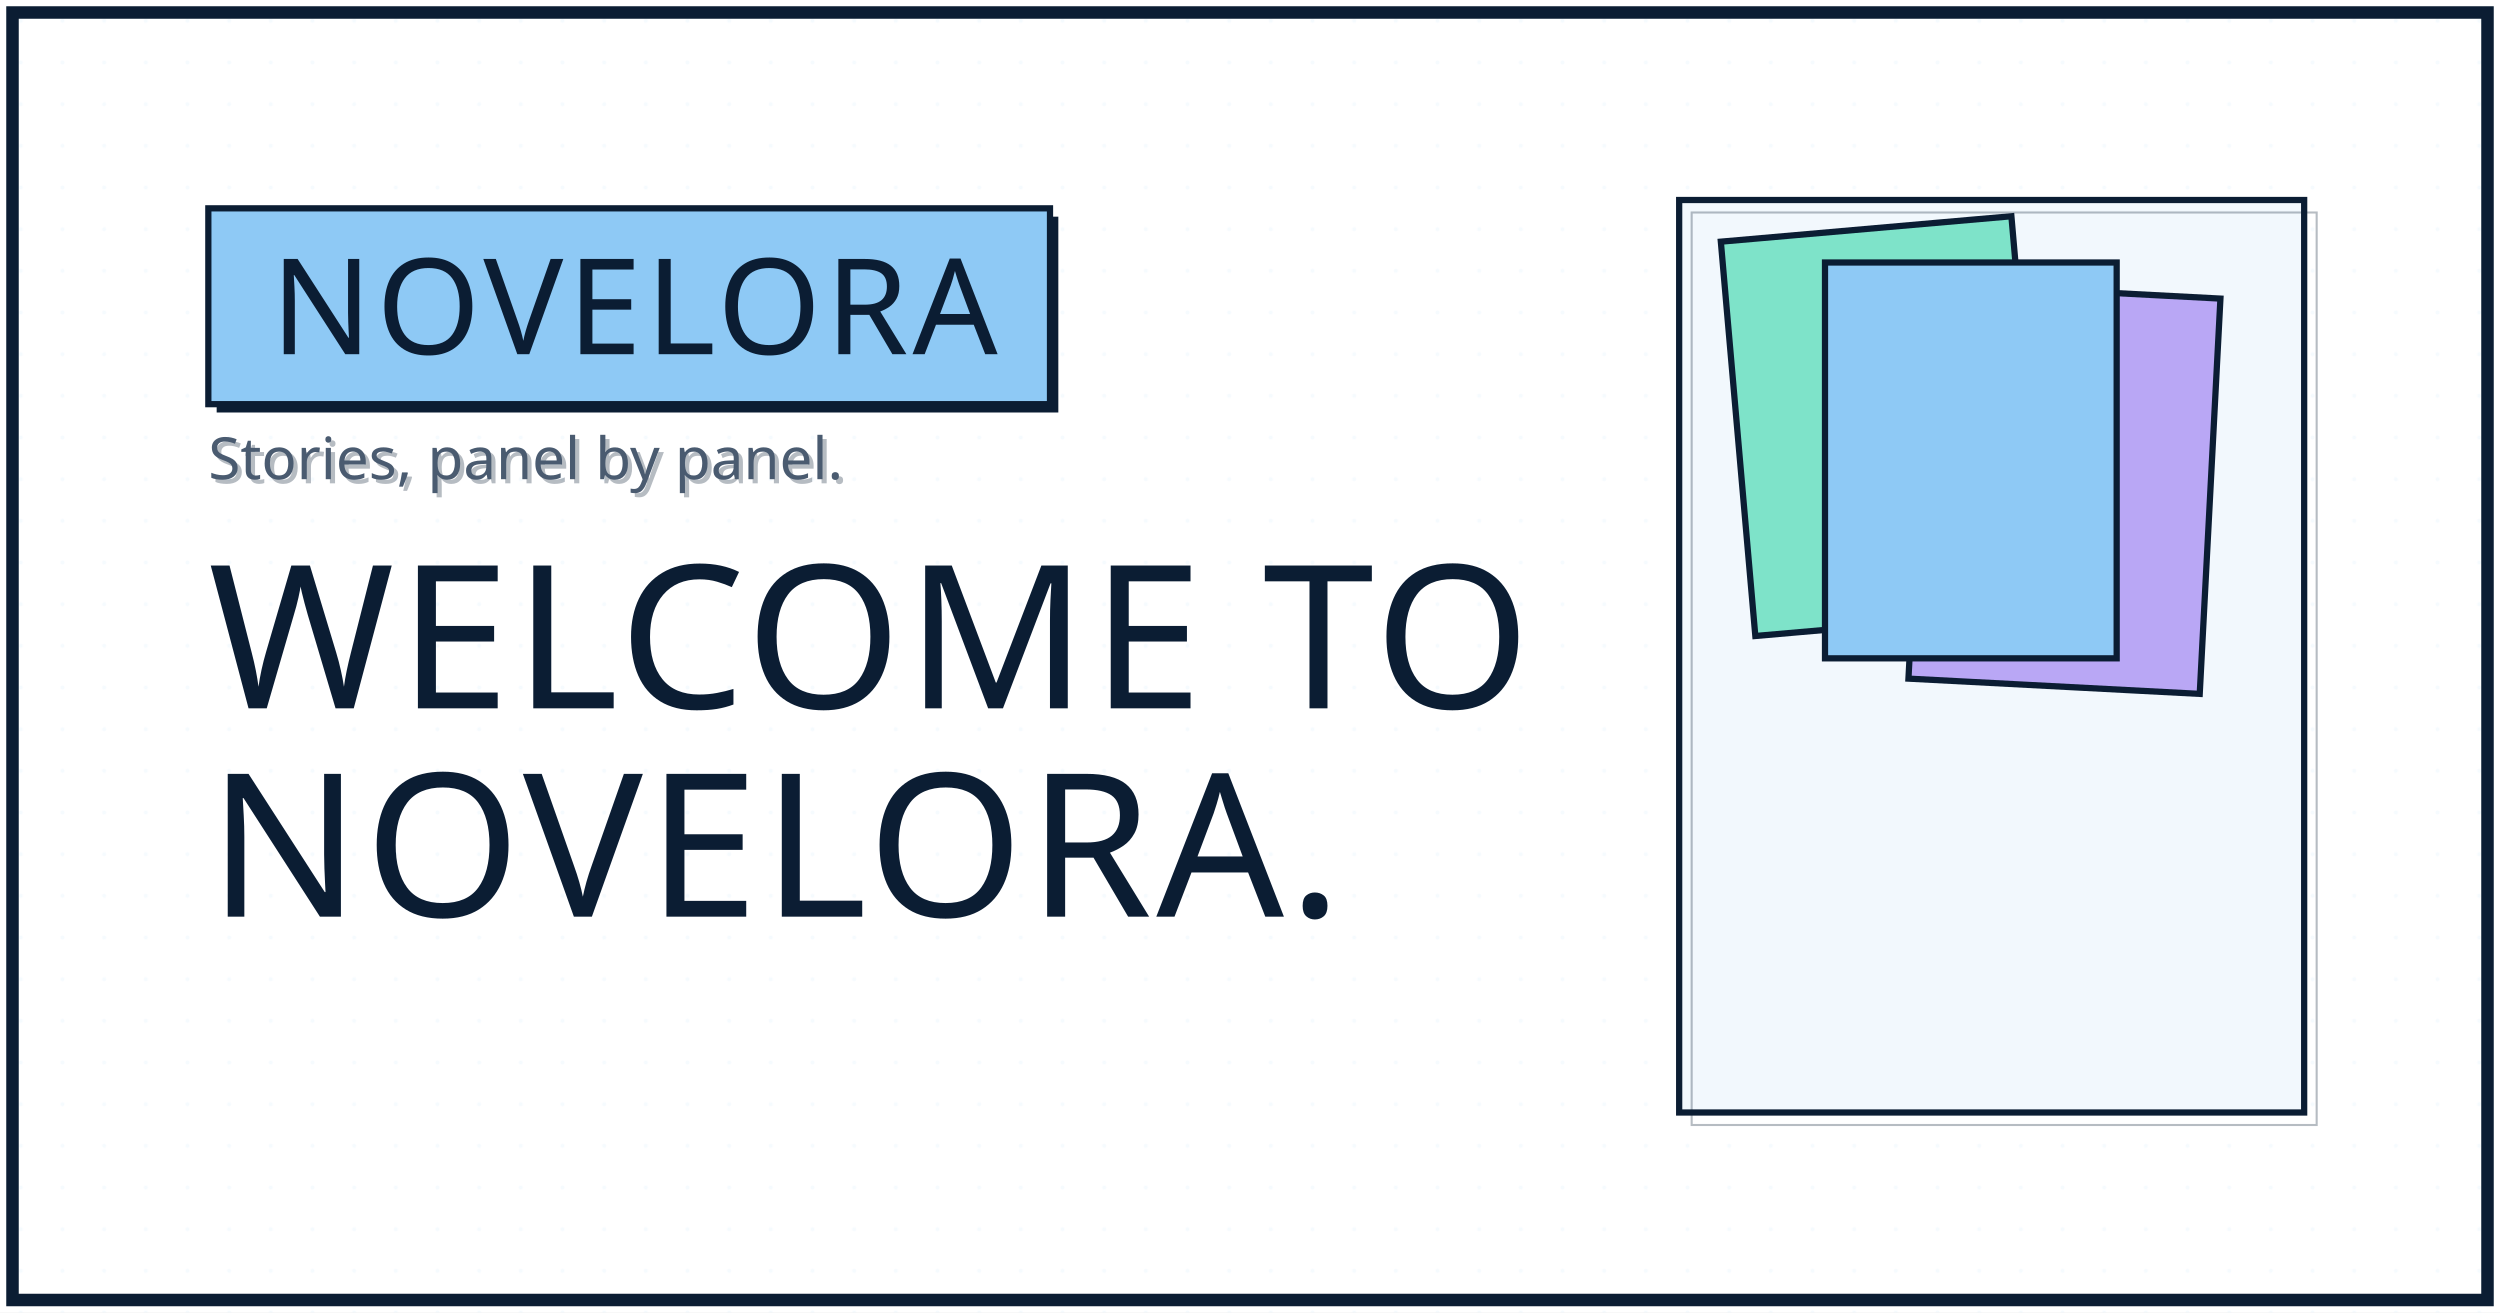
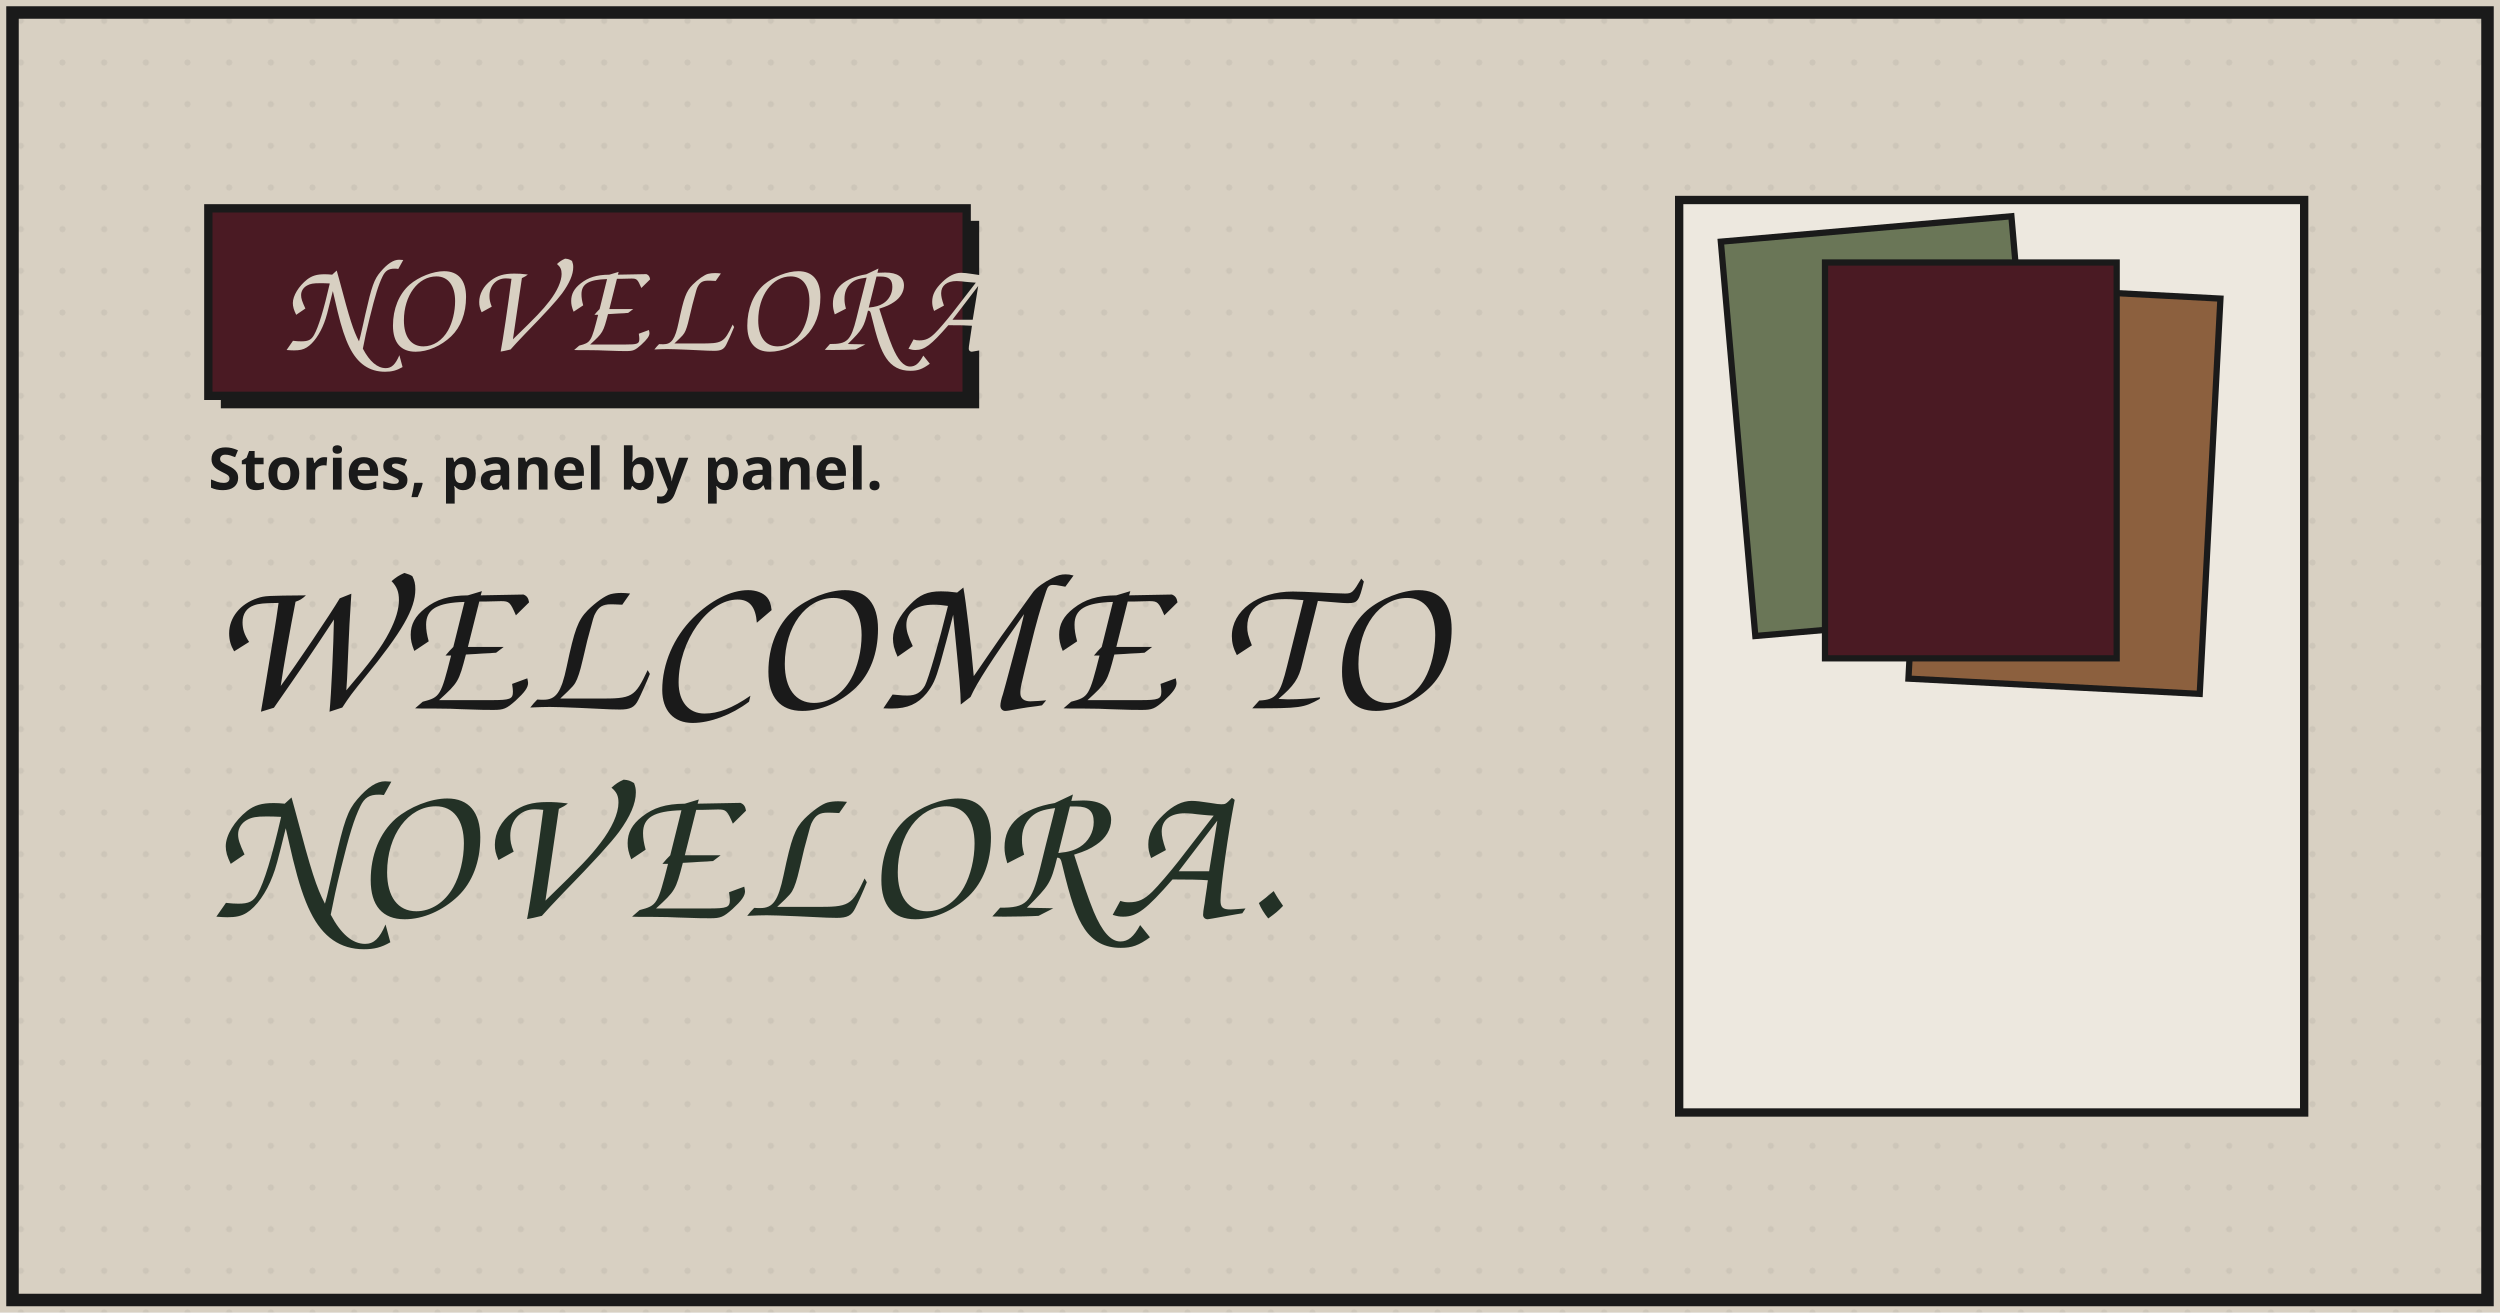
<svg xmlns="http://www.w3.org/2000/svg" viewBox="0 0 1200 630" width="1200" height="630">
-   <rect width="1200" height="630" fill="#FFFFFF" />
+   <rect width="1200" height="630" fill="#D8D0C2" />
  <pattern id="dots" x="0" y="0" width="20" height="20" patternUnits="userSpaceOnUse">
-     <circle cx="10" cy="10" r="1" fill="#8EC9F5" opacity="0.08" />
+     <circle cx="10" cy="10" r="1.5" fill="#1A1A1A" opacity="0.06" />
  </pattern>
  <rect width="1200" height="630" fill="url(#dots)" />
-   <rect x="104" y="104" width="404" height="94" fill="#0B1D33" />
-   <rect x="100" y="100" width="404" height="94" fill="#8EC9F5" stroke="#0B1D33" stroke-width="3" />
-   <text x="130" y="170" font-family="Bangers, sans-serif" font-size="64" fill="#0B1D33" letter-spacing="2">NOVELORA</text>
-   <text x="102" y="232" font-family="Space Grotesk, sans-serif" font-size="28" fill="#0B1D33" opacity="0.3">Stories, panel by panel.</text>
-   <text x="100" y="230" font-family="Space Grotesk, sans-serif" font-size="28" fill="#4A5B70">Stories, panel by panel.</text>
-   <text x="100" y="340" font-family="Bangers, sans-serif" font-size="96" fill="#0B1D33" letter-spacing="2">WELCOME TO</text>
-   <text x="100" y="440" font-family="Bangers, sans-serif" font-size="96" fill="#0B1D33" letter-spacing="2">NOVELORA.</text>
-   <rect x="806" y="96" width="300" height="438" fill="#F2F8FD" stroke="#0B1D33" stroke-width="3" />
-   <rect x="812" y="102" width="300" height="438" fill="none" stroke="#0B1D33" stroke-width="1" opacity="0.3" />
-   <rect x="826" y="116" width="140" height="190" fill="#7EE3C9" stroke="#0B1D33" stroke-width="3" transform="rotate(-5, 826, 116)" />
-   <rect x="926" y="136" width="140" height="190" fill="#B9A7F5" stroke="#0B1D33" stroke-width="3" transform="rotate(3, 926, 136)" />
-   <rect x="876" y="126" width="140" height="190" fill="#8EC9F5" stroke="#0B1D33" stroke-width="3" />
-   <rect x="6" y="6" width="1188" height="618" fill="none" stroke="#0B1D33" stroke-width="6" />
+   <rect x="106" y="106" width="364" height="90" fill="#1A1A1A" />
+   <rect x="100" y="100" width="364" height="90" fill="#4A1A23" stroke="#1A1A1A" stroke-width="4" />
+   <text x="135" y="168" font-family="Bangers, cursive, sans-serif" font-size="64" fill="#D8D0C2" letter-spacing="3">NOVELORA</text>
+   <text x="100" y="235" font-family="Space Grotesk, sans-serif" font-size="28" font-weight="600" fill="#1A1A1A">Stories, panel by panel.</text>
+   <text x="100" y="340" font-family="Bangers, cursive, sans-serif" font-size="96" fill="#1A1A1A" letter-spacing="2">WELCOME TO</text>
+   <text x="100" y="440" font-family="Bangers, cursive, sans-serif" font-size="96" fill="#233126" letter-spacing="2">NOVELORA.</text>
+   <rect x="806" y="96" width="300" height="438" fill="#EDE8DF" stroke="#1A1A1A" stroke-width="4" />
+   <rect x="826" y="116" width="140" height="190" fill="#6A7657" stroke="#1A1A1A" stroke-width="3" transform="rotate(-5, 826, 116)" />
+   <rect x="926" y="136" width="140" height="190" fill="#8C603E" stroke="#1A1A1A" stroke-width="3" transform="rotate(3, 926, 136)" />
+   <rect x="876" y="126" width="140" height="190" fill="#4A1A23" stroke="#1A1A1A" stroke-width="3" />
+   <rect x="6" y="6" width="1188" height="618" fill="none" stroke="#1A1A1A" stroke-width="6" />
</svg>
